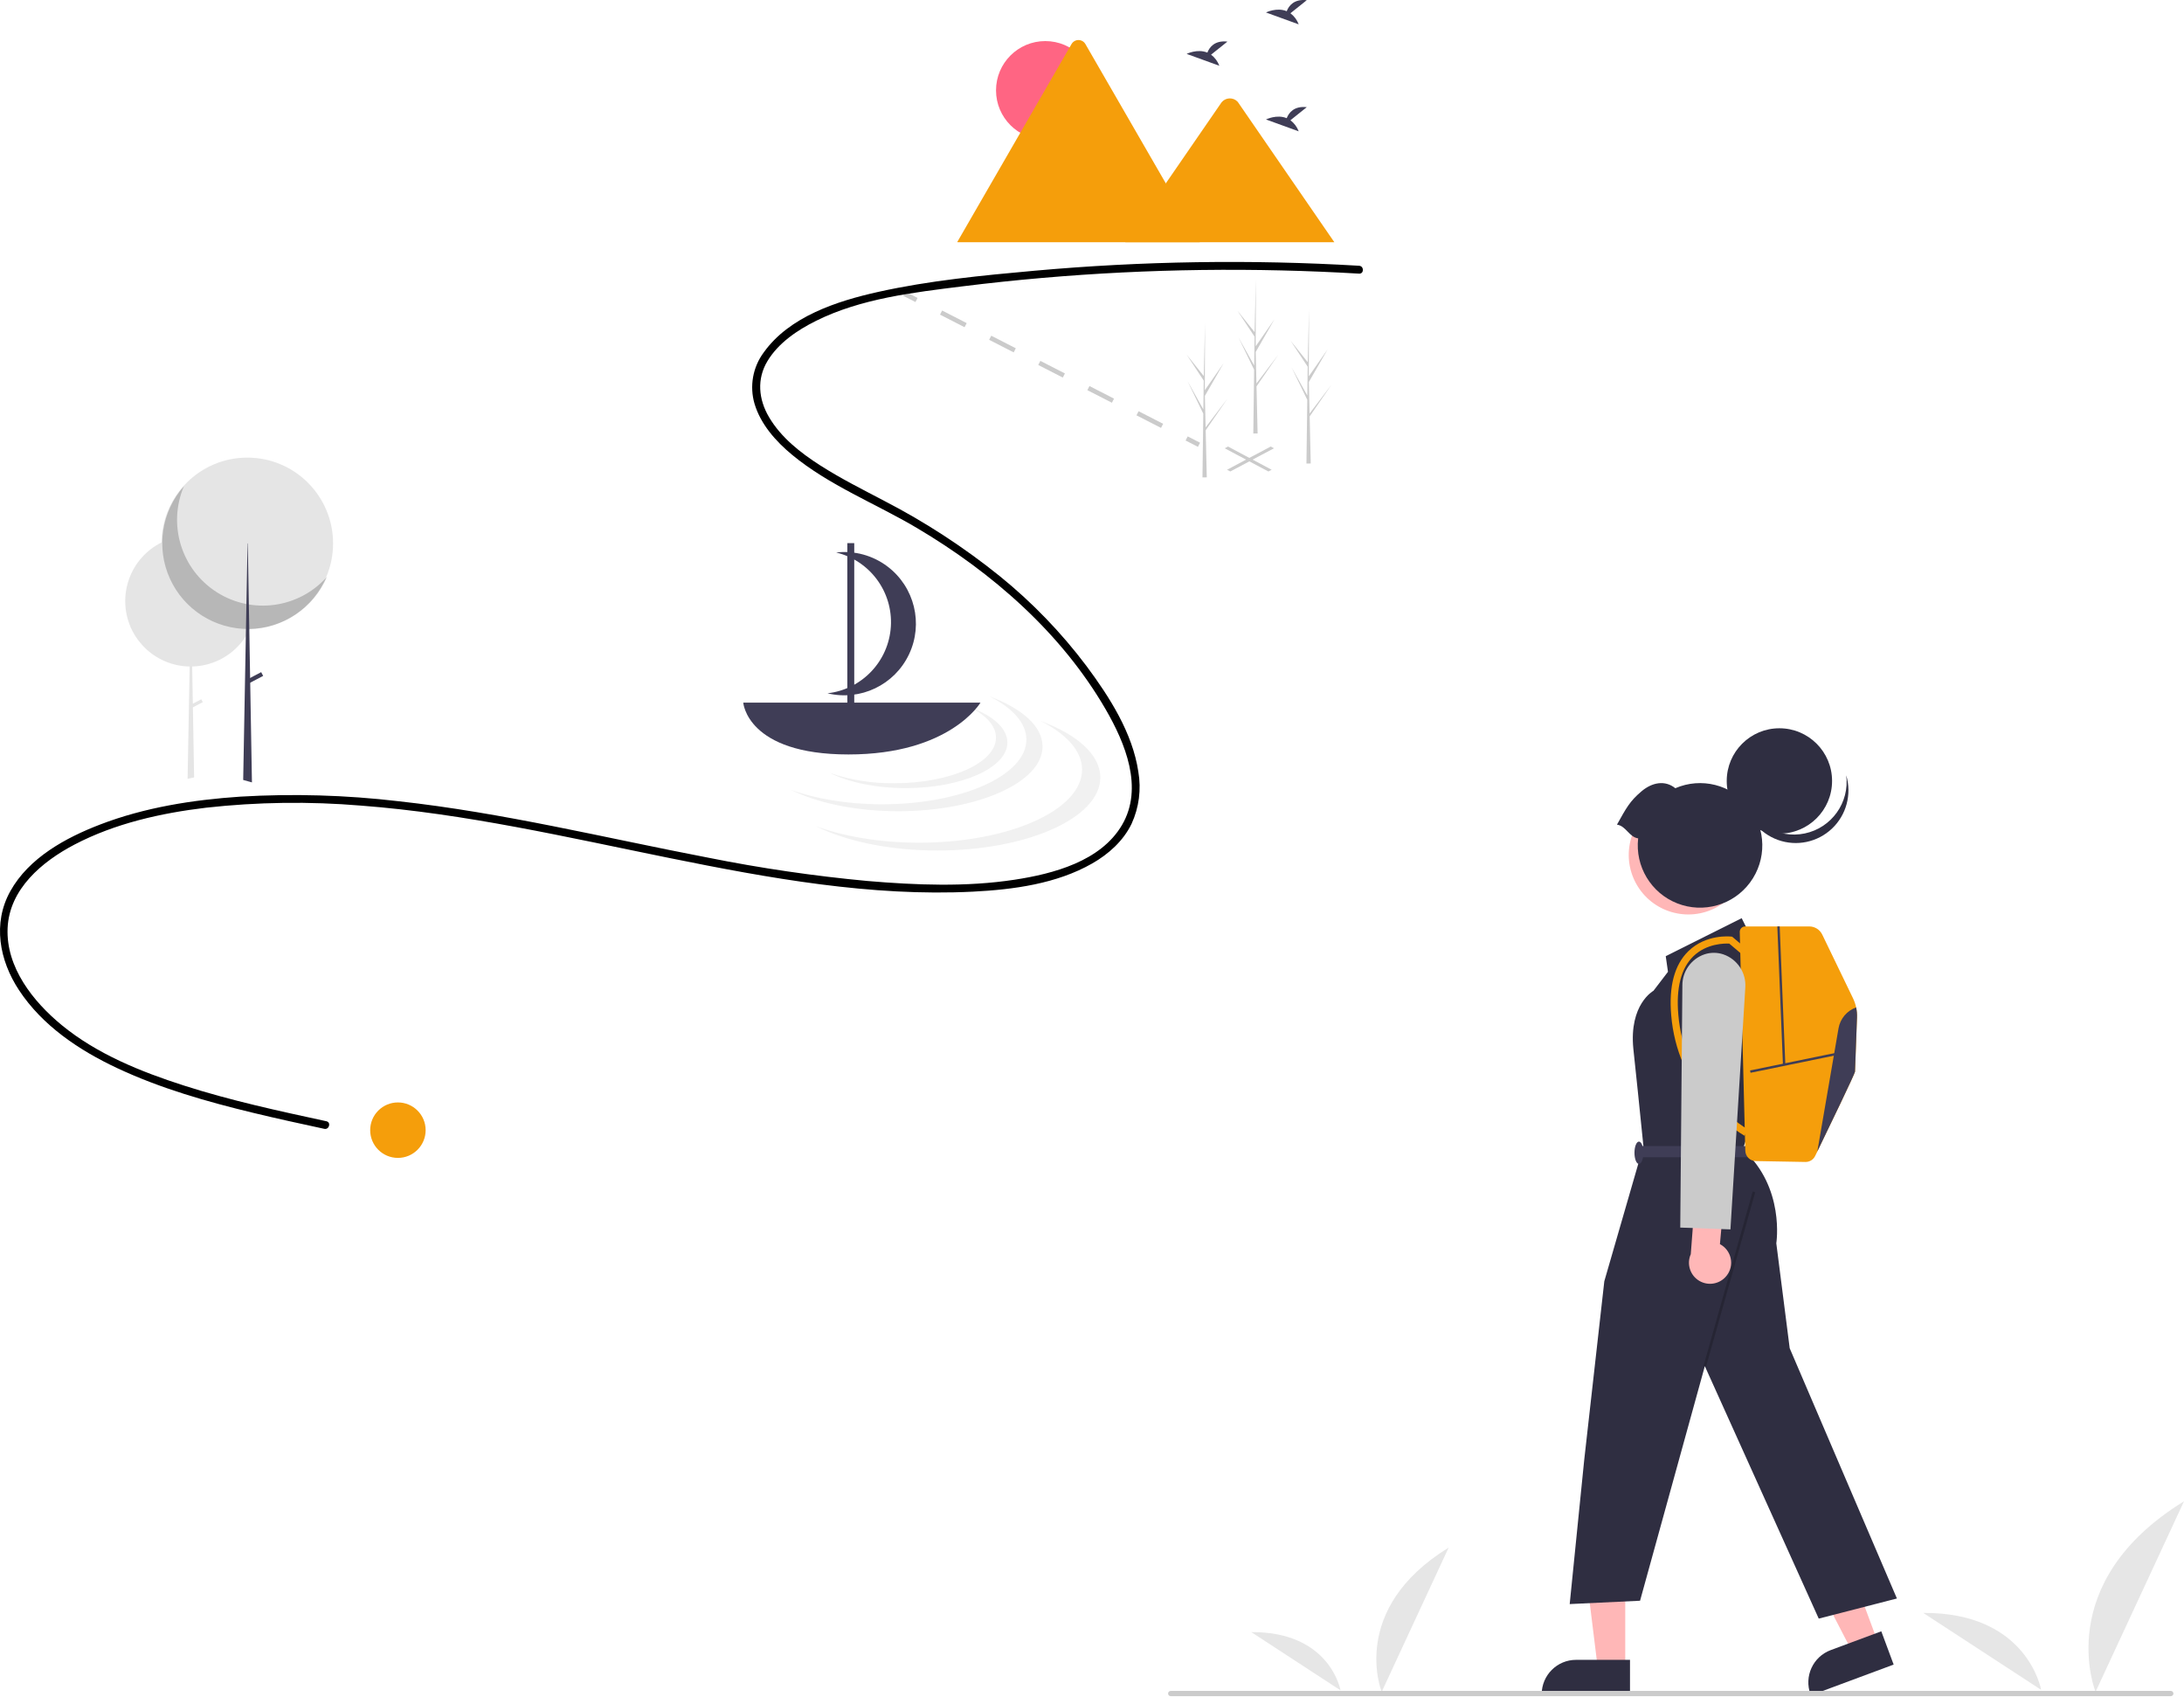
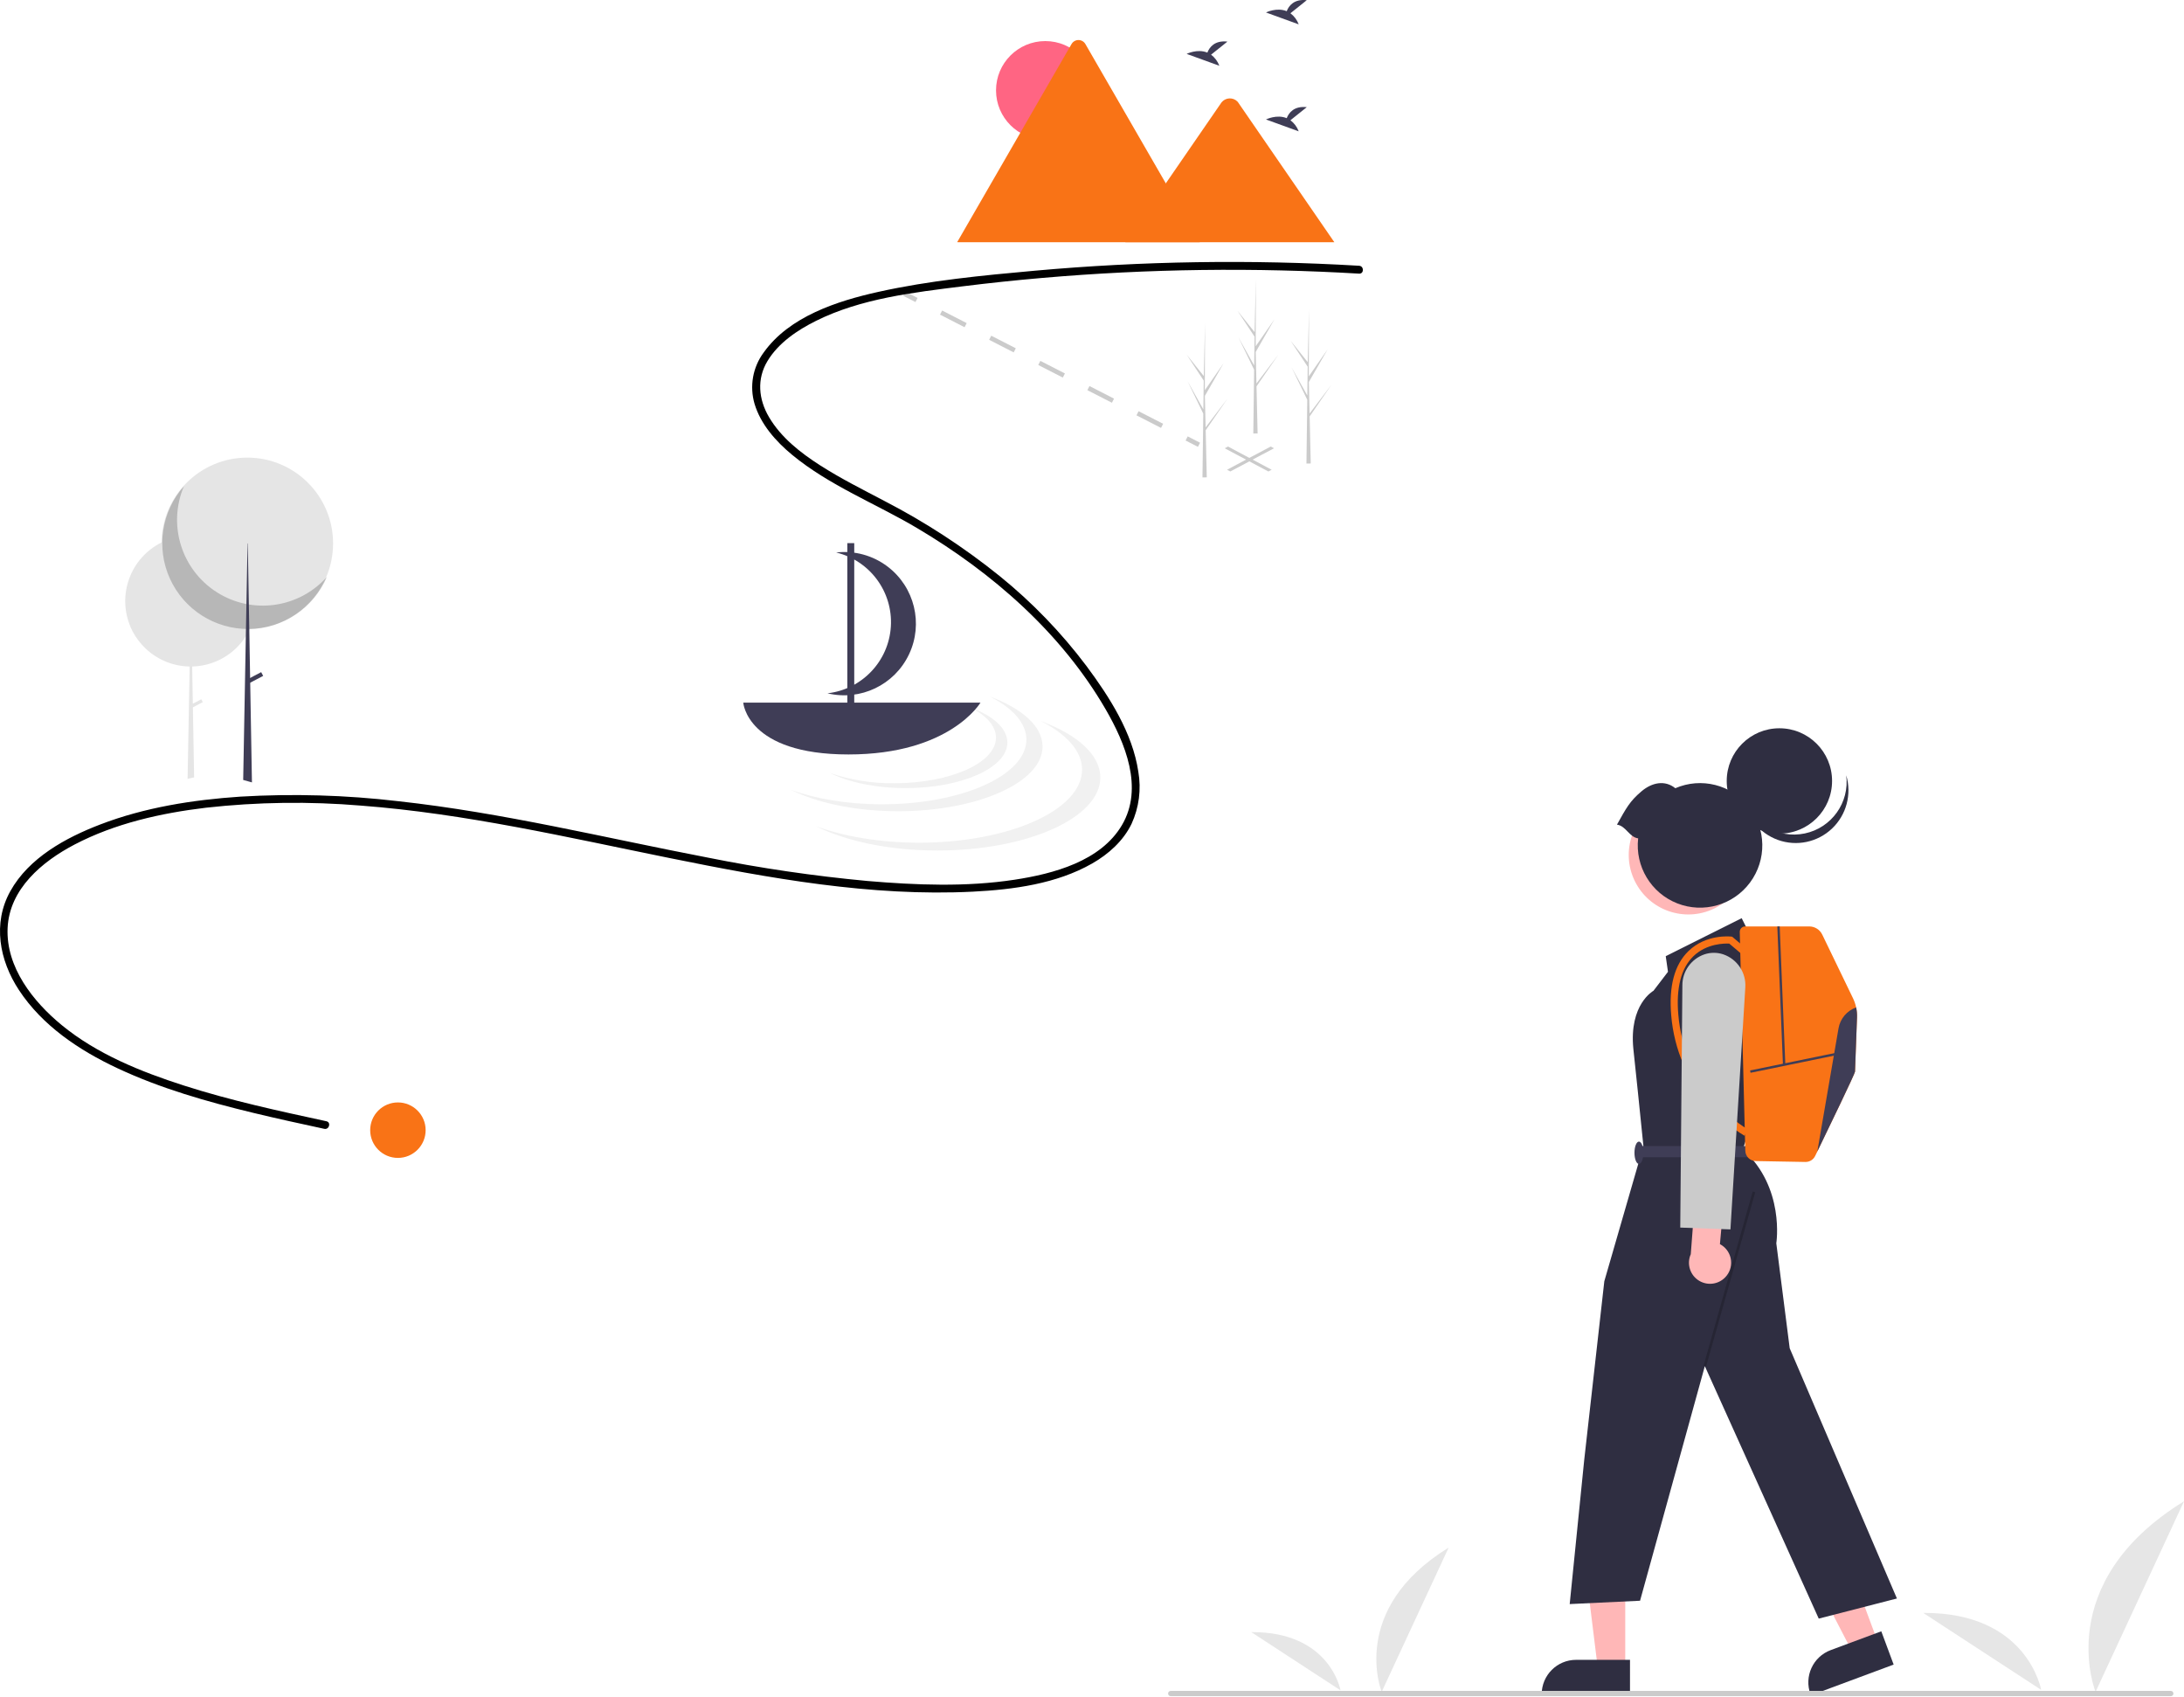
<svg xmlns="http://www.w3.org/2000/svg" data-name="Layer 1" width="832.028" height="646" viewBox="0 0 832.028 646">
-   <path id="efdf5e1f-6b90-40c1-9274-afa2b16f39be-127" data-name="Path 482" d="M710.363,771.357s-12.753-31.391,25.505-54.934Z" transform="translate(-183.9858 -127)" fill="#e6e6e6" />
-   <path id="af7fe47f-56e6-4bb6-aa0f-d6efaf86a160-128" data-name="Path 483" d="M694.68,770.786s-3.89-22.374-34-22.182Z" transform="translate(-183.9858 -127)" fill="#e6e6e6" />
-   <path id="a08d42bc-6ae2-46d7-9736-aba59e52cc48-129" data-name="Path 482" d="M982.319,771.357s-16.848-41.472,33.696-72.575Z" transform="translate(-183.9858 -127)" fill="#e6e6e6" />
-   <path id="bafd7749-4c33-42a1-9524-e744b9f16454-130" data-name="Path 483" d="M961.598,770.602s-5.139-29.559-44.919-29.305" transform="translate(-183.9858 -127)" fill="#e6e6e6" />
+   <path id="efdf5e1f-6b90-40c1-9274-afa2b16f39be-133" data-name="Path 482" d="M710.363,771.357s-12.753-31.391,25.505-54.934Z" transform="translate(-183.9858 -127)" fill="#e6e6e6" />
+   <path id="af7fe47f-56e6-4bb6-aa0f-d6efaf86a160-134" data-name="Path 483" d="M694.68,770.786s-3.89-22.374-34-22.182Z" transform="translate(-183.9858 -127)" fill="#e6e6e6" />
+   <path id="a08d42bc-6ae2-46d7-9736-aba59e52cc48-135" data-name="Path 482" d="M982.319,771.357s-16.848-41.472,33.696-72.575Z" transform="translate(-183.9858 -127)" fill="#e6e6e6" />
+   <path id="bafd7749-4c33-42a1-9524-e744b9f16454-136" data-name="Path 483" d="M961.598,770.602s-5.139-29.559-44.919-29.305" transform="translate(-183.9858 -127)" fill="#e6e6e6" />
  <polygon points="483.215 179.569 466.576 170.731 467.821 170.069 484.46 178.908 483.215 179.569" fill="#cbcbcb" />
  <polygon points="468.701 179.569 467.457 178.908 484.095 170.069 485.34 170.731 468.701 179.569" fill="#cbcbcb" />
  <rect x="529.915" y="237.409" width="1.761" height="5.282" transform="translate(-108.8912 475.9609) rotate(-62.86776)" fill="#cbcbcb" />
  <path d="M626.3,289.978l-9.356-4.794.803-1.567,9.356,4.794Zm-18.711-9.588-9.356-4.794.803-1.567,9.356,4.794Zm-18.711-9.588-9.356-4.794.803-1.567,9.356,4.794Zm-18.711-9.588-9.356-4.794.803-1.567,9.356,4.794Zm-18.711-9.588-9.356-4.794.803-1.567,9.356,4.794Z" transform="translate(-183.9858 -127)" fill="#cbcbcb" />
  <rect x="637.527" y="292.552" width="1.761" height="5.282" transform="translate(-99.43051 601.7263) rotate(-62.86776)" fill="#cbcbcb" />
  <path d="M281.557,355.92q0,.825-.053,1.636a24.782,24.782,0,0,1-2.322,8.997c-.01.024-.022.047-.033.069-.062.131-.126.262-.191.391a24.488,24.488,0,0,1-1.319,2.327,24.903,24.903,0,0,1-20.438,11.502l.247,14.177,3.215-1.693.574,1.091-3.765,1.982.46,26.33.005.352-2.486.553.005-.353.783-42.438a24.854,24.854,0,0,1-17.584-7.651c-.157-.162-.312-.329-.464-.495l-.017-.019a24.956,24.956,0,0,1-4.541-7.027c.024.028.05.053.074.081a24.934,24.934,0,0,1,11.822-32.13c.086-.043.174-.084.26-.128a24.953,24.953,0,0,1,32.328,9.814c.152.255.298.515.44.777A24.798,24.798,0,0,1,281.557,355.92Z" transform="translate(-183.9858 -127)" fill="#e5e5e5" />
  <circle cx="94.215" cy="206.962" r="32.674" fill="#e5e5e5" />
  <path d="M254.076,312.138a32.677,32.677,0,0,0,54.445,34.581,32.677,32.677,0,1,1-54.445-34.581Z" transform="translate(-183.9858 -127)" opacity="0.2" style="isolation:isolate" />
  <polygon points="95.983 297.986 92.646 297.05 92.653 296.691 93.653 242.341 93.703 239.631 93.704 239.552 93.879 230.056 94.132 216.293 94.132 216.291 94.304 206.962 94.396 206.962 94.572 217.069 94.801 230.224 94.965 239.558 94.965 239.627 94.972 240.012 94.972 240.014 95.289 258.209 95.322 260.017 95.977 297.624 95.983 297.986" fill="#3f3d56" />
  <rect x="278.112" y="384.319" width="6.104" height="1.616" transform="translate(-331.0276 48.32681) rotate(-27.76587)" fill="#3f3d56" />
  <path d="M701.755,228.216a832.274,832.274,0,0,0-123.751,1.902c-19.832,1.793-39.979,3.729-59.444,8.055-15.679,3.484-33.875,9.374-43.644,23.09a22.291,22.291,0,0,0-3.48,19.514c2.329,7.819,8.124,14.328,14.294,19.426,14.203,11.733,31.825,18.561,47.565,27.882,28.74,17.02,55.043,39.96,71.926,69.101,7.429,12.823,14.496,29.874,6.224,44.004-8.104,13.843-26.196,18.612-40.95,20.861-18.493,2.819-37.541,2.054-56.111.476a584.648,584.648,0,0,1-60.651-8.883c-39.275-7.541-78.192-17.135-118.013-21.497a341.781,341.781,0,0,0-60.17-1.74c-18.124,1.223-36.404,4.089-53.43,10.625-13.12,5.036-27.106,12.655-34.193,25.362-6.832,12.249-4.167,26.374,3.272,37.675,8.95,13.598,22.907,22.915,37.418,29.726,16.522,7.754,34.193,12.78,51.887,17.055,8.974,2.168,17.996,4.128,27.02,6.077,1.882.407,2.687-2.485.798-2.893-18.196-3.932-36.445-7.877-54.189-13.568-16.42-5.267-33.225-12.014-46.672-23.074-10.879-8.948-21.222-22.017-20.58-36.876.647-14.979,13.215-25.438,25.534-31.876,15.395-8.045,32.885-11.964,50.024-14.012a303.937,303.937,0,0,1,59.09-.804c39.727,3.023,78.566,12.072,117.516,19.966,37.84,7.668,76.86,14.769,115.639,12.802,15.37-.78,31.839-2.982,45.41-10.74,6.214-3.552,11.816-8.562,14.974-15.081a33.774,33.774,0,0,0,2.581-19.845c-2.201-14.77-10.973-28.466-19.726-40.23a194.417,194.417,0,0,0-33.14-34.328,261.405,261.405,0,0,0-43.849-28.565c-8.238-4.337-16.593-8.508-24.445-13.532-7.528-4.817-14.953-10.613-19.55-18.432-3.976-6.763-4.705-14.482-.564-21.342,4.189-6.938,11.405-11.777,18.522-15.313,17.146-8.519,37.08-10.8,55.839-13.136a825.914,825.914,0,0,1,121.451-6.055q14.794.348,29.569,1.225c1.929.113,1.922-2.887,0-3Z" transform="translate(-183.9858 -127)" />
  <path d="M675.593,132.052l6.229-4.982c-4.839-.534-6.828,2.105-7.642,4.194-3.781-1.57-7.896.488-7.896.488l12.464,4.525A9.432,9.432,0,0,0,675.593,132.052Z" transform="translate(-183.9858 -127)" fill="#3f3d56" />
  <path d="M645.361,147.825l6.229-4.982c-4.839-.534-6.828,2.105-7.642,4.194-3.781-1.57-7.896.488-7.896.488l12.464,4.525A9.432,9.432,0,0,0,645.361,147.825Z" transform="translate(-183.9858 -127)" fill="#3f3d56" />
  <path d="M675.593,172.8l6.229-4.982c-4.839-.534-6.828,2.105-7.642,4.194-3.781-1.57-7.896.488-7.896.488l12.464,4.525A9.432,9.432,0,0,0,675.593,172.8Z" transform="translate(-183.9858 -127)" fill="#3f3d56" />
  <g id="e2dfab6d-8627-4cc0-b13e-69de57259a01" data-name="Group 27">
    <circle id="bedd3b2f-f695-46eb-9812-80ad4d1341b6" data-name="Ellipse 7" cx="398.219" cy="34.413" r="18.768" fill="#ff6583" />
-     <path id="efdddea5-7f44-48b8-bec9-83339a7f085f-131" data-name="Path 63" d="M641.059,219.247H548.986a1.885,1.885,0,0,1-.344-.027L592.189,143.796a3.048,3.048,0,0,1,5.307,0l29.224,50.614,1.4,2.422Z" transform="translate(-183.9858 -127)" fill="#f59e0b" />
-     <path id="f8d22fd6-a75d-4da9-80c1-fba8d7f50740-132" data-name="Path 65" d="M692.321,219.248H612.687l15.431-22.414,1.11-1.615,20.108-29.21a4.069,4.069,0,0,1,6.044-.361,3.638,3.638,0,0,1,.29.361Z" transform="translate(-183.9858 -127)" fill="#f59e0b" />
+     <path id="efdddea5-7f44-48b8-bec9-83339a7f085f-137" data-name="Path 63" d="M641.059,219.247H548.986a1.885,1.885,0,0,1-.344-.027L592.189,143.796a3.048,3.048,0,0,1,5.307,0l29.224,50.614,1.4,2.422Z" transform="translate(-183.9858 -127)" fill="#f97316" />
+     <path id="f8d22fd6-a75d-4da9-80c1-fba8d7f50740-138" data-name="Path 65" d="M692.321,219.248H612.687l15.431-22.414,1.11-1.615,20.108-29.21a4.069,4.069,0,0,1,6.044-.361,3.638,3.638,0,0,1,.29.361Z" transform="translate(-183.9858 -127)" fill="#f97316" />
  </g>
  <path d="M560.96,392.235c8.727,4.362,14.04,10.123,14.04,16.442,0,13.612-24.631,24.647-55.015,24.647-13.21,0-25.329-2.088-34.813-5.564,10.073,5.035,24.695,8.205,40.975,8.205,30.384,0,55.015-11.035,55.015-24.647C581.163,403.623,573.29,396.755,560.96,392.235Z" transform="translate(-183.9858 -127)" fill="#f1f1f1" />
  <path d="M580.373,401.585c9.848,4.922,15.843,11.423,15.843,18.553,0,15.36-27.793,27.811-62.078,27.811-14.906,0-28.581-2.356-39.282-6.278,11.366,5.681,27.865,9.258,46.235,9.258,34.284,0,62.078-12.451,62.078-27.811C603.169,414.436,594.285,406.685,580.373,401.585Z" transform="translate(-183.9858 -127)" fill="#f1f1f1" />
  <path d="M553.531,396.353c6.149,3.073,9.892,7.132,9.892,11.584,0,9.59-17.353,17.364-38.759,17.364a72.801,72.801,0,0,1-24.527-3.92c7.097,3.547,17.398,5.781,28.868,5.781,21.406,0,38.76-7.774,38.76-17.364C567.764,404.377,562.218,399.538,553.531,396.353Z" transform="translate(-183.9858 -127)" fill="#f1f1f1" />
  <path d="M467.141,394.593s1.351,19.749,40.082,19.749,50.294-19.749,50.294-19.749Z" transform="translate(-183.9858 -127)" fill="#3f3d56" />
  <path d="M522.115,342.777a27.187,27.187,0,0,0-19.584-5.357A27.282,27.282,0,0,1,499.227,391.05a27.288,27.288,0,0,0,22.888-48.272Z" transform="translate(-183.9858 -127)" fill="#3f3d56" />
  <rect x="322.796" y="206.856" width="2.641" height="62.858" fill="#3f3d56" />
  <path d="M682.969,287.153l-.014-.024-.036-1.535,8.273-12.011-8.263,10.862-.03.325-.283-12.277,7.146-12.453-7.166,10.296.075-25.435-0-.085-.002.083-.474,20.046-6.512-8.143,6.491,9.87-.142,10.982-5.993-10.718,5.971,12.332-.08,6.106-.219,16.917-.016,1.264q.828.006,1.639-.028l-.375-16.249Z" transform="translate(-183.9858 -127)" fill="#cbcbcb" />
  <path d="M643.359,292.434l-.014-.024-.036-1.535,8.273-12.011-8.263,10.862-.03.325-.283-12.277,7.146-12.453L642.986,275.616l.075-25.435-0-.085-.002.083-.474,20.046-6.512-8.143,6.491,9.87-.142,10.982-5.993-10.718,5.971,12.332-.08,6.106-.219,16.917-.016,1.264q.828.006,1.639-.028l-.375-16.249Z" transform="translate(-183.9858 -127)" fill="#cbcbcb" />
  <path d="M662.724,275.71l-.014-.024-.036-1.535,8.273-12.011-8.263,10.862-.03.325-.283-12.277,7.146-12.453-7.166,10.296.075-25.435-0-.085-.002.083-.474,20.046-6.512-8.143,6.491,9.87-.142,10.982-5.993-10.718,5.971,12.332-.08,6.106-.219,16.917-.016,1.264q.828.006,1.639-.028l-.375-16.249Z" transform="translate(-183.9858 -127)" fill="#cbcbcb" />
-   <circle cx="151.59" cy="430.437" r="10.563" fill="#f59e0b" />
+   <circle cx="151.59" cy="430.437" r="10.563" fill="#f97316" />
  <polygon points="715.399 625.419 705.62 629.052 686.952 593.062 701.385 587.7 715.399 625.419" fill="#ffb7b7" />
  <path d="M905.401,760.971,873.869,772.686l-.148-.399a13.093,13.093,0,0,1,7.713-16.833l.001-0,19.258-7.155Z" transform="translate(-183.9858 -127)" fill="#2f2e41" />
  <polygon points="619.162 635.574 608.73 635.573 603.767 595.335 619.164 595.336 619.162 635.574" fill="#ffb7b7" />
  <path d="M804.958,772.686l-33.638-.001v-.425A13.093,13.093,0,0,1,784.413,759.167h.001l20.545.001Z" transform="translate(-183.9858 -127)" fill="#2f2e41" />
  <path d="M850.91,483.505l-3.404-6.807-28.931,14.466.851,5.956-5.531,7.233s-9.36,5.106-7.658,22.124l1.702,16.168,2.127,20.848L795.174,614.972l-7.658,68.074-5.531,54.884,26.804-1.276L833.466,647.307l43.397,96.154,29.782-7.658-40.844-95.303-5.106-39.993s3.404-21.273-12.764-35.739l2.553-7.658v-9.437l8.509-45.022Z" transform="translate(-183.9858 -127)" fill="#2f2e41" />
  <rect x="808.345" y="613.621" width="68.961" height="1" transform="translate(-161.0144 1131.589) rotate(-74.24881)" opacity="0.2" />
  <rect x="624.378" y="436.491" width="41.695" height="4.255" fill="#3f3d56" />
  <ellipse cx="624.378" cy="439.044" rx="1.702" ry="4.255" fill="#3f3d56" />
  <circle cx="827.167" cy="452.598" r="22.682" transform="translate(-299.7132 325.2228) rotate(-28.66322)" fill="#ffb7b7" />
  <circle cx="677.889" cy="297.435" r="20.066" fill="#2f2e41" />
  <path d="M887.339,422.285a20.067,20.067,0,1,1-39.143,8.229,20.067,20.067,0,0,0,39.143-8.229Z" transform="translate(-183.9858 -127)" fill="#2f2e41" />
  <path d="M808.067,446.3A23.724,23.724,0,1,0,822.224,427.201c-3.963-3.196-8.876-2.205-12.87,1.167-4.517,3.814-5.857,6.433-9.36,12.705C803.439,441.556,804.622,445.817,808.067,446.3Z" transform="translate(-183.9858 -127)" fill="#2f2e41" />
-   <path d="M891.441,514.511c-.254,6.722-.757,19.953-.757,20.628,0,.712-10.031,21.48-14.364,30.419v.005c-.308.63-.585,1.201-.83,1.704a4.029,4.029,0,0,1-3.703,2.275l-18.937-.34a4.036,4.036,0,0,1-3.966-3.934l-2.112-83.315a2.06,2.06,0,0,1,2.058-2.112h24.422a5.491,5.491,0,0,1,4.941,3.1l11.721,24.25a15.499,15.499,0,0,1,1.528,7.32Z" transform="translate(-183.9858 -127)" fill="#f59e0b" />
-   <path d="M848.555,559.551a54.232,54.232,0,0,1-12.939-10.935,60.008,60.008,0,0,1-14.955-34.888c-.963-11.072,1.234-19.303,6.53-24.463,6.732-6.559,15.894-5.606,16.281-5.562l.41.046,6.208,5.253-1.757,2.076-5.554-4.7c-1.7-.085-8.641-.103-13.712,4.856-4.667,4.565-6.584,12.054-5.696,22.258a57.308,57.308,0,0,0,14.208,33.237,52.657,52.657,0,0,0,12.29,10.44Z" transform="translate(-183.9858 -127)" fill="#f59e0b" />
+   <path d="M891.441,514.511c-.254,6.722-.757,19.953-.757,20.628,0,.712-10.031,21.48-14.364,30.419v.005c-.308.63-.585,1.201-.83,1.704a4.029,4.029,0,0,1-3.703,2.275l-18.937-.34a4.036,4.036,0,0,1-3.966-3.934l-2.112-83.315a2.06,2.06,0,0,1,2.058-2.112h24.422a5.491,5.491,0,0,1,4.941,3.1l11.721,24.25a15.499,15.499,0,0,1,1.528,7.32Z" transform="translate(-183.9858 -127)" fill="#f97316" />
+   <path d="M848.555,559.551a54.232,54.232,0,0,1-12.939-10.935,60.008,60.008,0,0,1-14.955-34.888c-.963-11.072,1.234-19.303,6.53-24.463,6.732-6.559,15.894-5.606,16.281-5.562l.41.046,6.208,5.253-1.757,2.076-5.554-4.7c-1.7-.085-8.641-.103-13.712,4.856-4.667,4.565-6.584,12.054-5.696,22.258a57.308,57.308,0,0,0,14.208,33.237,52.657,52.657,0,0,0,12.29,10.44Z" transform="translate(-183.9858 -127)" fill="#f97316" />
  <rect x="850.451" y="531.287" width="33.78" height="0.906" transform="translate(-273.2295 58.36779) rotate(-11.60623)" fill="#3f3d56" />
  <rect x="862.154" y="479.819" width="0.907" height="52.695" transform="translate(-203.912 -91.39759) rotate(-2.33745)" fill="#3f3d56" />
  <path d="M891.441,514.511c-.254,6.722-.757,19.953-.757,20.628,0,.712-10.031,21.48-14.364,30.419l8.077-46.899a10.338,10.338,0,0,1,6.713-7.973A15.215,15.215,0,0,1,891.441,514.511Z" transform="translate(-183.9858 -127)" fill="#3f3d56" />
  <path d="M841.815,612.8a7.979,7.979,0,0,0-2.595-11.957l1.642-18.16-10.792-3.689-1.958,25.677a8.022,8.022,0,0,0,13.704,8.128Z" transform="translate(-183.9858 -127)" fill="#ffb7b7" />
  <path d="M843.225,595.228l-19.123-.693.809-92.222a12.449,12.449,0,0,1,8.433-11.848,11.309,11.309,0,0,1,7.113-.006,12.45,12.45,0,0,1,8.422,12.742Z" transform="translate(-183.9858 -127)" fill="#cbcbcb" />
  <path d="M1010.987,773h-381a1,1,0,0,1,0-2h381a1,1,0,0,1,0,2Z" transform="translate(-183.9858 -127)" fill="#cbcbcb" />
</svg>
